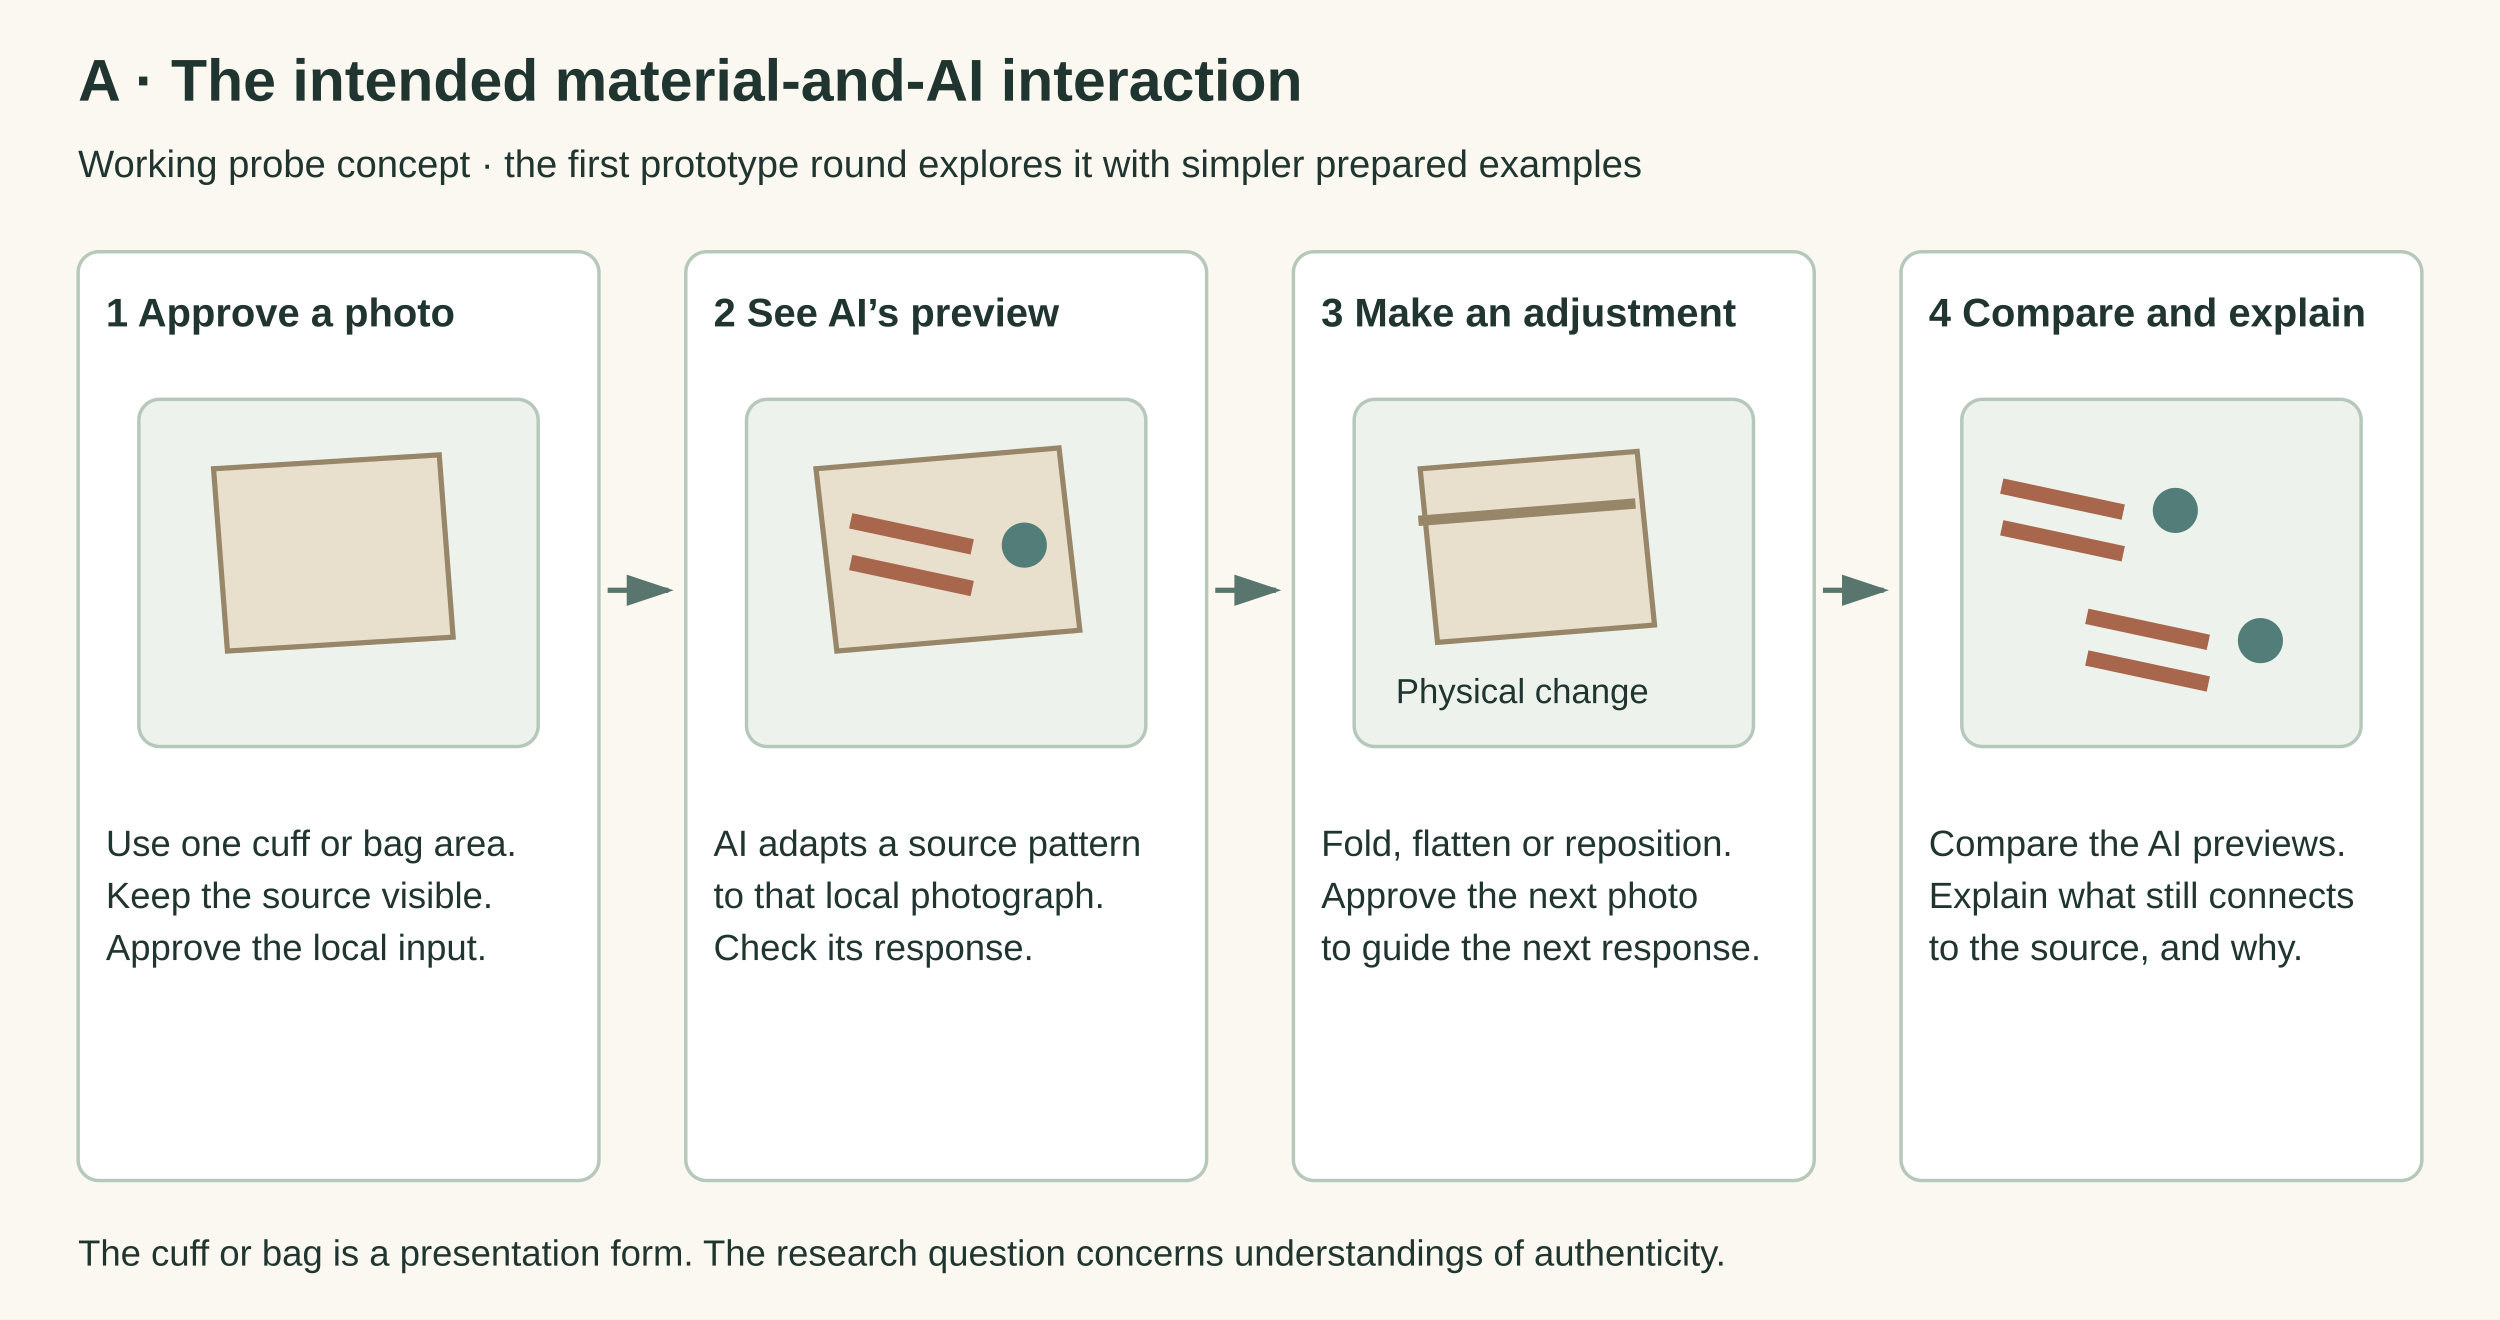
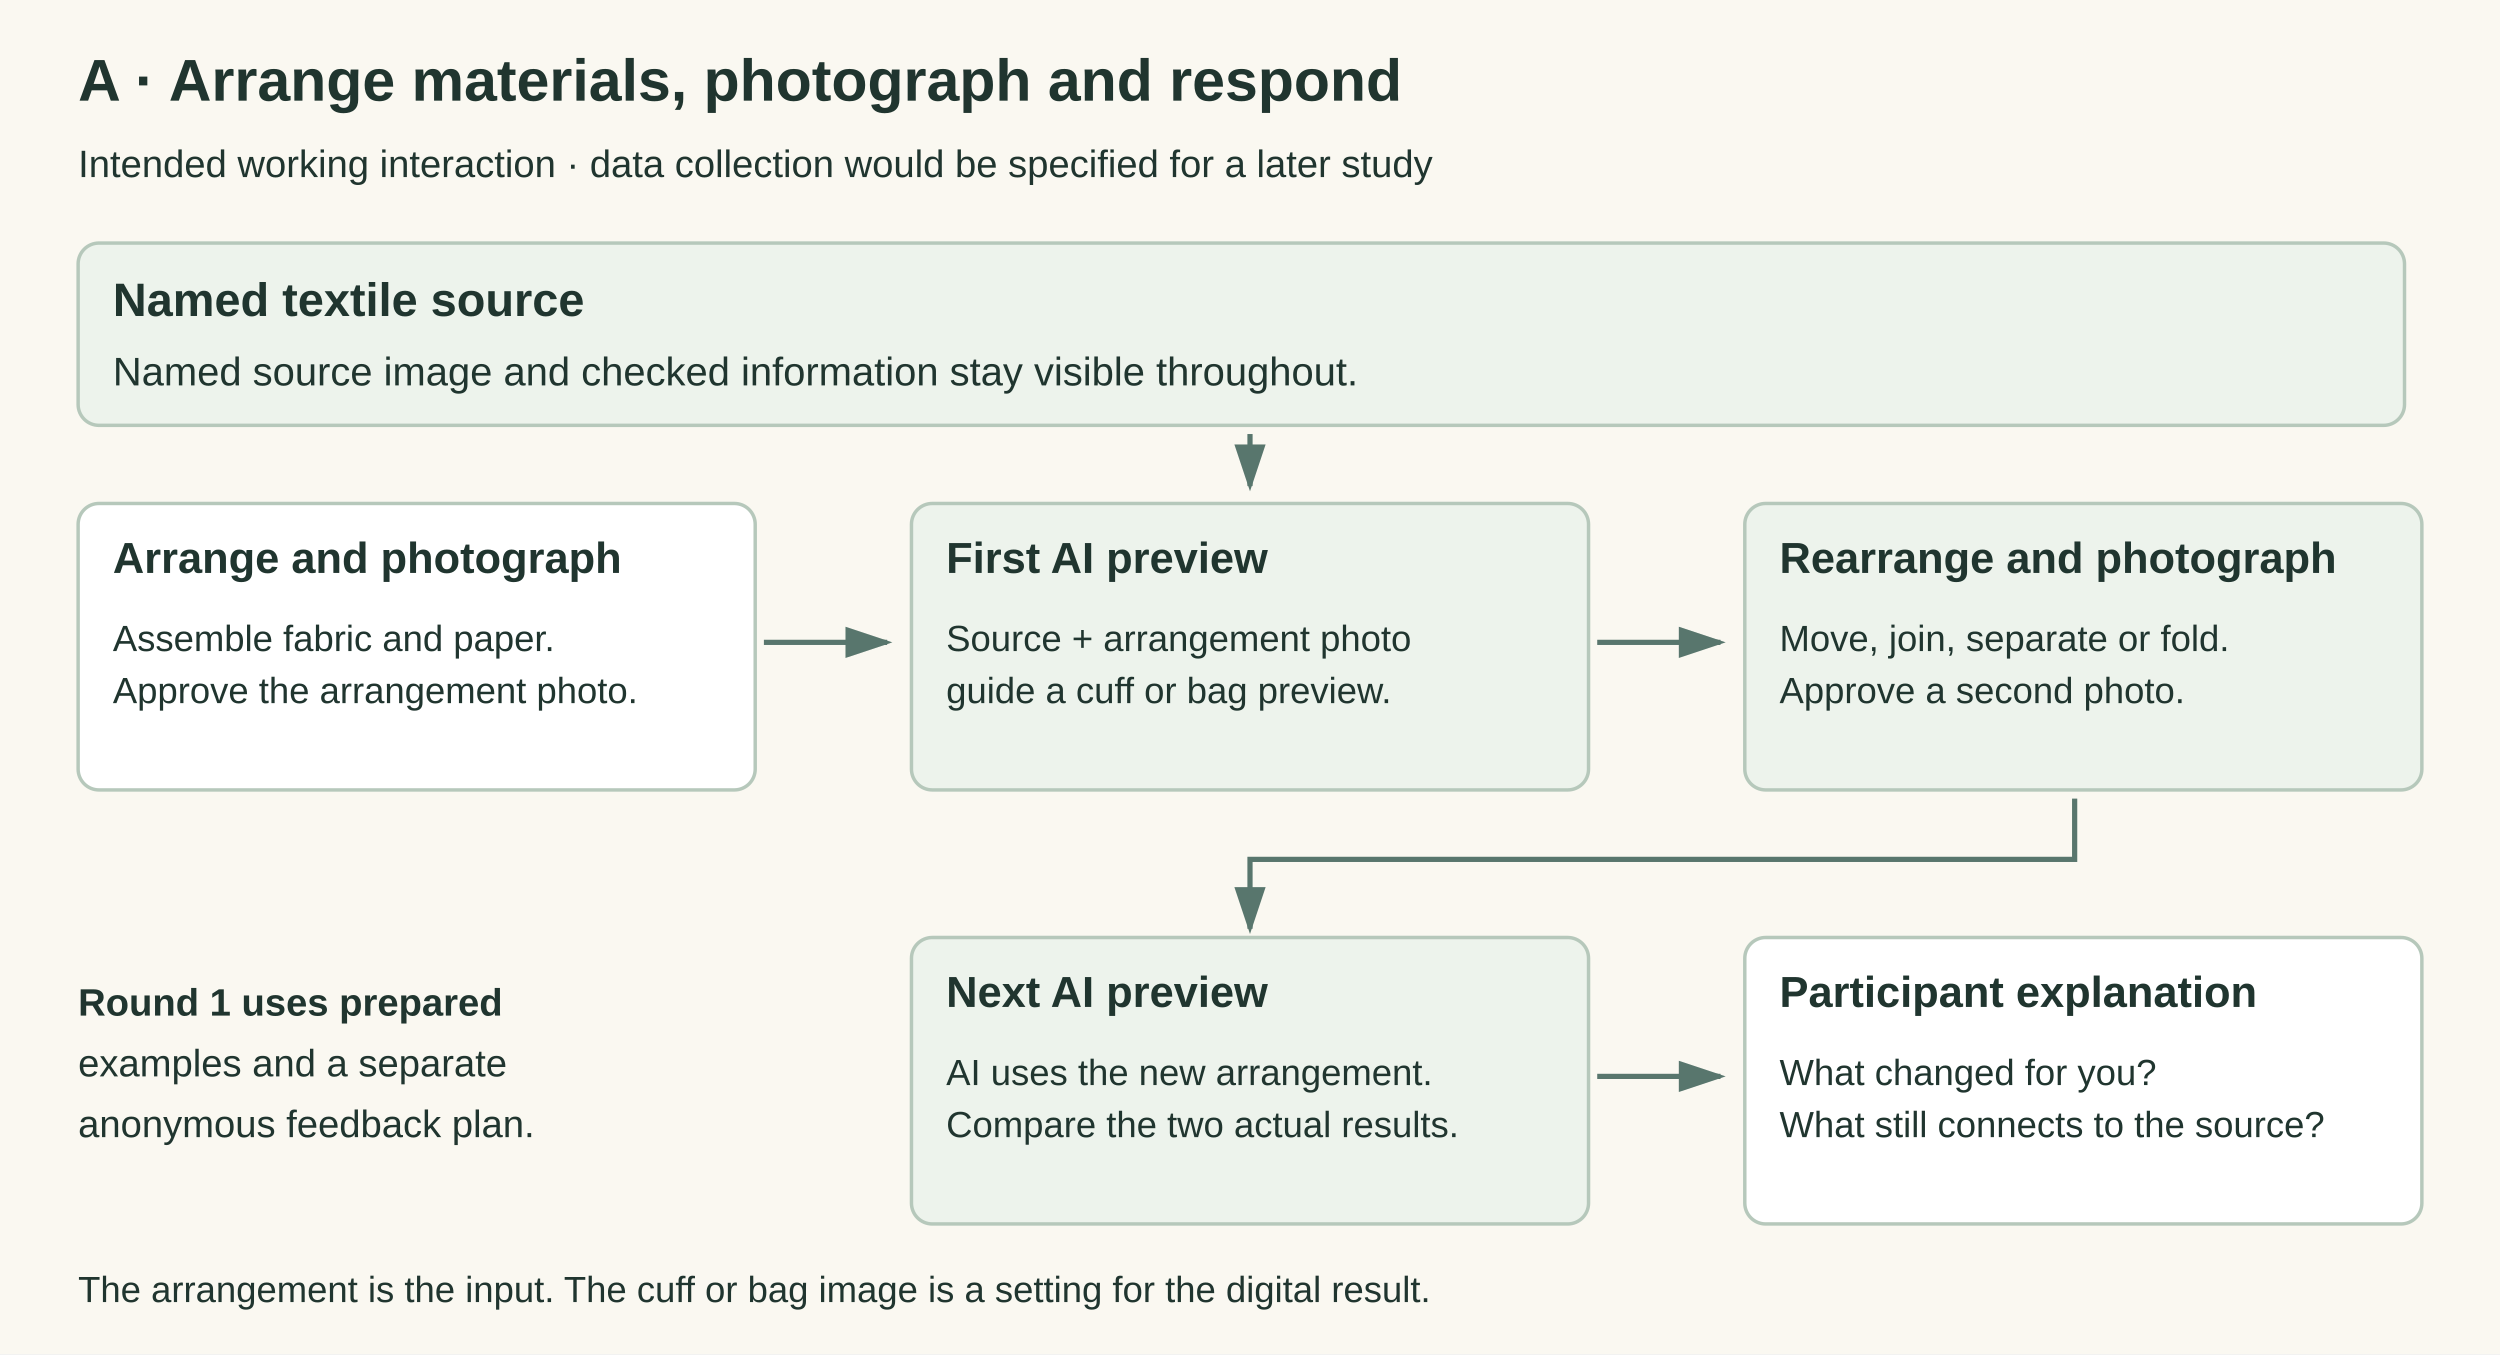
- <svg xmlns="http://www.w3.org/2000/svg" width="1440" height="760" viewBox="0 0 1440 760" role="img" aria-labelledby="title">
+ <svg xmlns="http://www.w3.org/2000/svg" width="1440" height="780" viewBox="0 0 1440 780" role="img" aria-labelledby="title">
  <defs>
    <marker id="arrow" markerWidth="10" markerHeight="10" refX="8" refY="3" orient="auto">
      <path d="M0 0 L0 6 L9 3 Z" fill="#58766d" />
    </marker>
  </defs>
-   <rect width="1440" height="760" fill="#faf8f1" />
+   <rect width="1440" height="780" fill="#faf8f1" />
  <g font-family="Arial,sans-serif" fill="#20352f">
    <text x="45" y="58" font-size="34" font-weight="650">
-       <tspan x="45" dy="0">A · The intended material-and-AI interaction</tspan>
+       <tspan x="45" dy="0">A · Arrange materials, photograph and respond</tspan>
    </text>
    <text x="45" y="102" font-size="22" font-weight="400">
-       <tspan x="45" dy="0">Working probe concept · the first prototype round explores it with simpler prepared examples</tspan>
+       <tspan x="45" dy="0">Intended working interaction · data collection would be specified for a later study</tspan>
    </text>
-     <rect x="45" y="145" width="300" height="535" rx="12" fill="#fff" stroke="#b6c8bb" stroke-width="2" />
-     <text x="61" y="188" font-size="23" font-weight="650">
-       <tspan x="61" dy="0">1  Approve a photo</tspan>
+     <rect x="45" y="140" width="1340" height="105" rx="12" fill="#edf3ec" stroke="#b6c8bb" stroke-width="2" />
+     <text x="65" y="182" font-size="27" font-weight="650">
+       <tspan x="65" dy="0">Named textile source</tspan>
    </text>
-     <rect x="80" y="230" width="230" height="200" rx="12" fill="#edf3ec" stroke="#b6c8bb" stroke-width="2" />
-     <path d="M123 270 l130 -8 8 105 -130 8 Z" fill="#e8dfcd" stroke="#978668" stroke-width="3" />
-     <text x="61" y="493" font-size="21" font-weight="400">
-       <tspan x="61" dy="0">Use one cuff or bag area.</tspan>
-       <tspan x="61" dy="30">Keep the source visible.</tspan>
-       <tspan x="61" dy="30">Approve the local input.</tspan>
+     <text x="65" y="222" font-size="23" font-weight="400">
+       <tspan x="65" dy="0">Named source image and checked information stay visible throughout.</tspan>
    </text>
-     <path d="M350 340 L385 340" stroke="#58766d" stroke-width="3" fill="none" marker-end="url(#arrow)" />
-     <rect x="395" y="145" width="300" height="535" rx="12" fill="#fff" stroke="#b6c8bb" stroke-width="2" />
-     <text x="411" y="188" font-size="23" font-weight="650">
-       <tspan x="411" dy="0">2  See AI’s preview</tspan>
+     <rect x="45" y="290" width="390" height="165" rx="12" fill="#fff" stroke="#b6c8bb" stroke-width="2" />
+     <text x="65" y="330" font-size="25" font-weight="650">
+       <tspan x="65" dy="0">Arrange and photograph</tspan>
    </text>
-     <rect x="430" y="230" width="230" height="200" rx="12" fill="#edf3ec" stroke="#b6c8bb" stroke-width="2" />
-     <path d="M470 270 l140 -12 12 105 -140 12 Z" fill="#e8dfcd" stroke="#978668" stroke-width="3" />
-     <path d="M490 300 l70 15 M490 324 l70 15" stroke="#a8664c" stroke-width="9" fill="none" />
-     <circle cx="590" cy="314" r="13" fill="#537d78" />
-     <text x="411" y="493" font-size="21" font-weight="400">
-       <tspan x="411" dy="0">AI adapts a source pattern</tspan>
-       <tspan x="411" dy="30">to that local photograph.</tspan>
-       <tspan x="411" dy="30">Check its response.</tspan>
+     <text x="65" y="375" font-size="21" font-weight="400">
+       <tspan x="65" dy="0">Assemble fabric and paper.</tspan>
+       <tspan x="65" dy="30">Approve the arrangement photo.</tspan>
    </text>
-     <path d="M700 340 L735 340" stroke="#58766d" stroke-width="3" fill="none" marker-end="url(#arrow)" />
-     <rect x="745" y="145" width="300" height="535" rx="12" fill="#fff" stroke="#b6c8bb" stroke-width="2" />
-     <text x="761" y="188" font-size="23" font-weight="650">
-       <tspan x="761" dy="0">3  Make an adjustment</tspan>
+     <rect x="525" y="290" width="390" height="165" rx="12" fill="#edf3ec" stroke="#b6c8bb" stroke-width="2" />
+     <text x="545" y="330" font-size="25" font-weight="650">
+       <tspan x="545" dy="0">First AI preview</tspan>
    </text>
-     <rect x="780" y="230" width="230" height="200" rx="12" fill="#edf3ec" stroke="#b6c8bb" stroke-width="2" />
-     <path d="M818 270 l125 -10 10 100 -125 10 Z" fill="#e8dfcd" stroke="#978668" stroke-width="3" />
-     <path d="M817 300 l125 -10" stroke="#978668" stroke-width="6" />
-     <text x="804" y="405" font-size="20" font-weight="400">
-       <tspan x="804" dy="0">Physical change</tspan>
+     <text x="545" y="375" font-size="21" font-weight="400">
+       <tspan x="545" dy="0">Source + arrangement photo</tspan>
+       <tspan x="545" dy="30">guide a cuff or bag preview.</tspan>
    </text>
-     <text x="761" y="493" font-size="21" font-weight="400">
-       <tspan x="761" dy="0">Fold, flatten or reposition.</tspan>
-       <tspan x="761" dy="30">Approve the next photo</tspan>
-       <tspan x="761" dy="30">to guide the next response.</tspan>
+     <rect x="1005" y="290" width="390" height="165" rx="12" fill="#edf3ec" stroke="#b6c8bb" stroke-width="2" />
+     <text x="1025" y="330" font-size="25" font-weight="650">
+       <tspan x="1025" dy="0">Rearrange and photograph</tspan>
    </text>
-     <path d="M1050 340 L1085 340" stroke="#58766d" stroke-width="3" fill="none" marker-end="url(#arrow)" />
-     <rect x="1095" y="145" width="300" height="535" rx="12" fill="#fff" stroke="#b6c8bb" stroke-width="2" />
-     <text x="1111" y="188" font-size="23" font-weight="650">
-       <tspan x="1111" dy="0">4  Compare and explain</tspan>
+     <text x="1025" y="375" font-size="21" font-weight="400">
+       <tspan x="1025" dy="0">Move, join, separate or fold.</tspan>
+       <tspan x="1025" dy="30">Approve a second photo.</tspan>
    </text>
-     <rect x="1130" y="230" width="230" height="200" rx="12" fill="#edf3ec" stroke="#b6c8bb" stroke-width="2" />
-     <path d="M1153 280 l70 15 M1153 304 l70 15" stroke="#a8664c" stroke-width="9" fill="none" />
-     <circle cx="1253" cy="294" r="13" fill="#537d78" />
-     <path d="M1202 355 l70 15 M1202 379 l70 15" stroke="#a8664c" stroke-width="9" fill="none" />
-     <circle cx="1302" cy="369" r="13" fill="#537d78" />
-     <text x="1111" y="493" font-size="21" font-weight="400">
-       <tspan x="1111" dy="0">Compare the AI previews.</tspan>
-       <tspan x="1111" dy="30">Explain what still connects</tspan>
-       <tspan x="1111" dy="30">to the source, and why.</tspan>
+     <rect x="525" y="540" width="390" height="165" rx="12" fill="#edf3ec" stroke="#b6c8bb" stroke-width="2" />
+     <text x="545" y="580" font-size="25" font-weight="650">
+       <tspan x="545" dy="0">Next AI preview</tspan>
    </text>
-     <text x="45" y="729" font-size="21" font-weight="400">
-       <tspan x="45" dy="0">The cuff or bag is a presentation form. The research question concerns understandings of authenticity.</tspan>
+     <text x="545" y="625" font-size="21" font-weight="400">
+       <tspan x="545" dy="0">AI uses the new arrangement.</tspan>
+       <tspan x="545" dy="30">Compare the two actual results.</tspan>
+     </text>
+     <rect x="1005" y="540" width="390" height="165" rx="12" fill="#fff" stroke="#b6c8bb" stroke-width="2" />
+     <text x="1025" y="580" font-size="25" font-weight="650">
+       <tspan x="1025" dy="0">Participant explanation</tspan>
+     </text>
+     <text x="1025" y="625" font-size="21" font-weight="400">
+       <tspan x="1025" dy="0">What changed for you?</tspan>
+       <tspan x="1025" dy="30">What still connects to the source?</tspan>
+     </text>
+     <path d="M720 250 L720 280" stroke="#58766d" stroke-width="3" fill="none" marker-end="url(#arrow)" />
+     <path d="M440 370 L511 370" stroke="#58766d" stroke-width="3" fill="none" marker-end="url(#arrow)" />
+     <path d="M920 370 L991 370" stroke="#58766d" stroke-width="3" fill="none" marker-end="url(#arrow)" />
+     <path d="M1195 460 L1195 495 L720 495 L720 535" stroke="#58766d" stroke-width="3" fill="none" marker-end="url(#arrow)" />
+     <path d="M920 620 L991 620" stroke="#58766d" stroke-width="3" fill="none" marker-end="url(#arrow)" />
+     <text x="45" y="585" font-size="22" font-weight="650">
+       <tspan x="45" dy="0">Round 1 uses prepared</tspan>
+     </text>
+     <text x="45" y="620" font-size="22" font-weight="400">
+       <tspan x="45" dy="0">examples and a separate</tspan>
+     </text>
+     <text x="45" y="655" font-size="22" font-weight="400">
+       <tspan x="45" dy="0">anonymous feedback plan.</tspan>
+     </text>
+     <text x="45" y="750" font-size="21" font-weight="400">
+       <tspan x="45" dy="0">The arrangement is the input. The cuff or bag image is a setting for the digital result.</tspan>
    </text>
  </g>
</svg>
